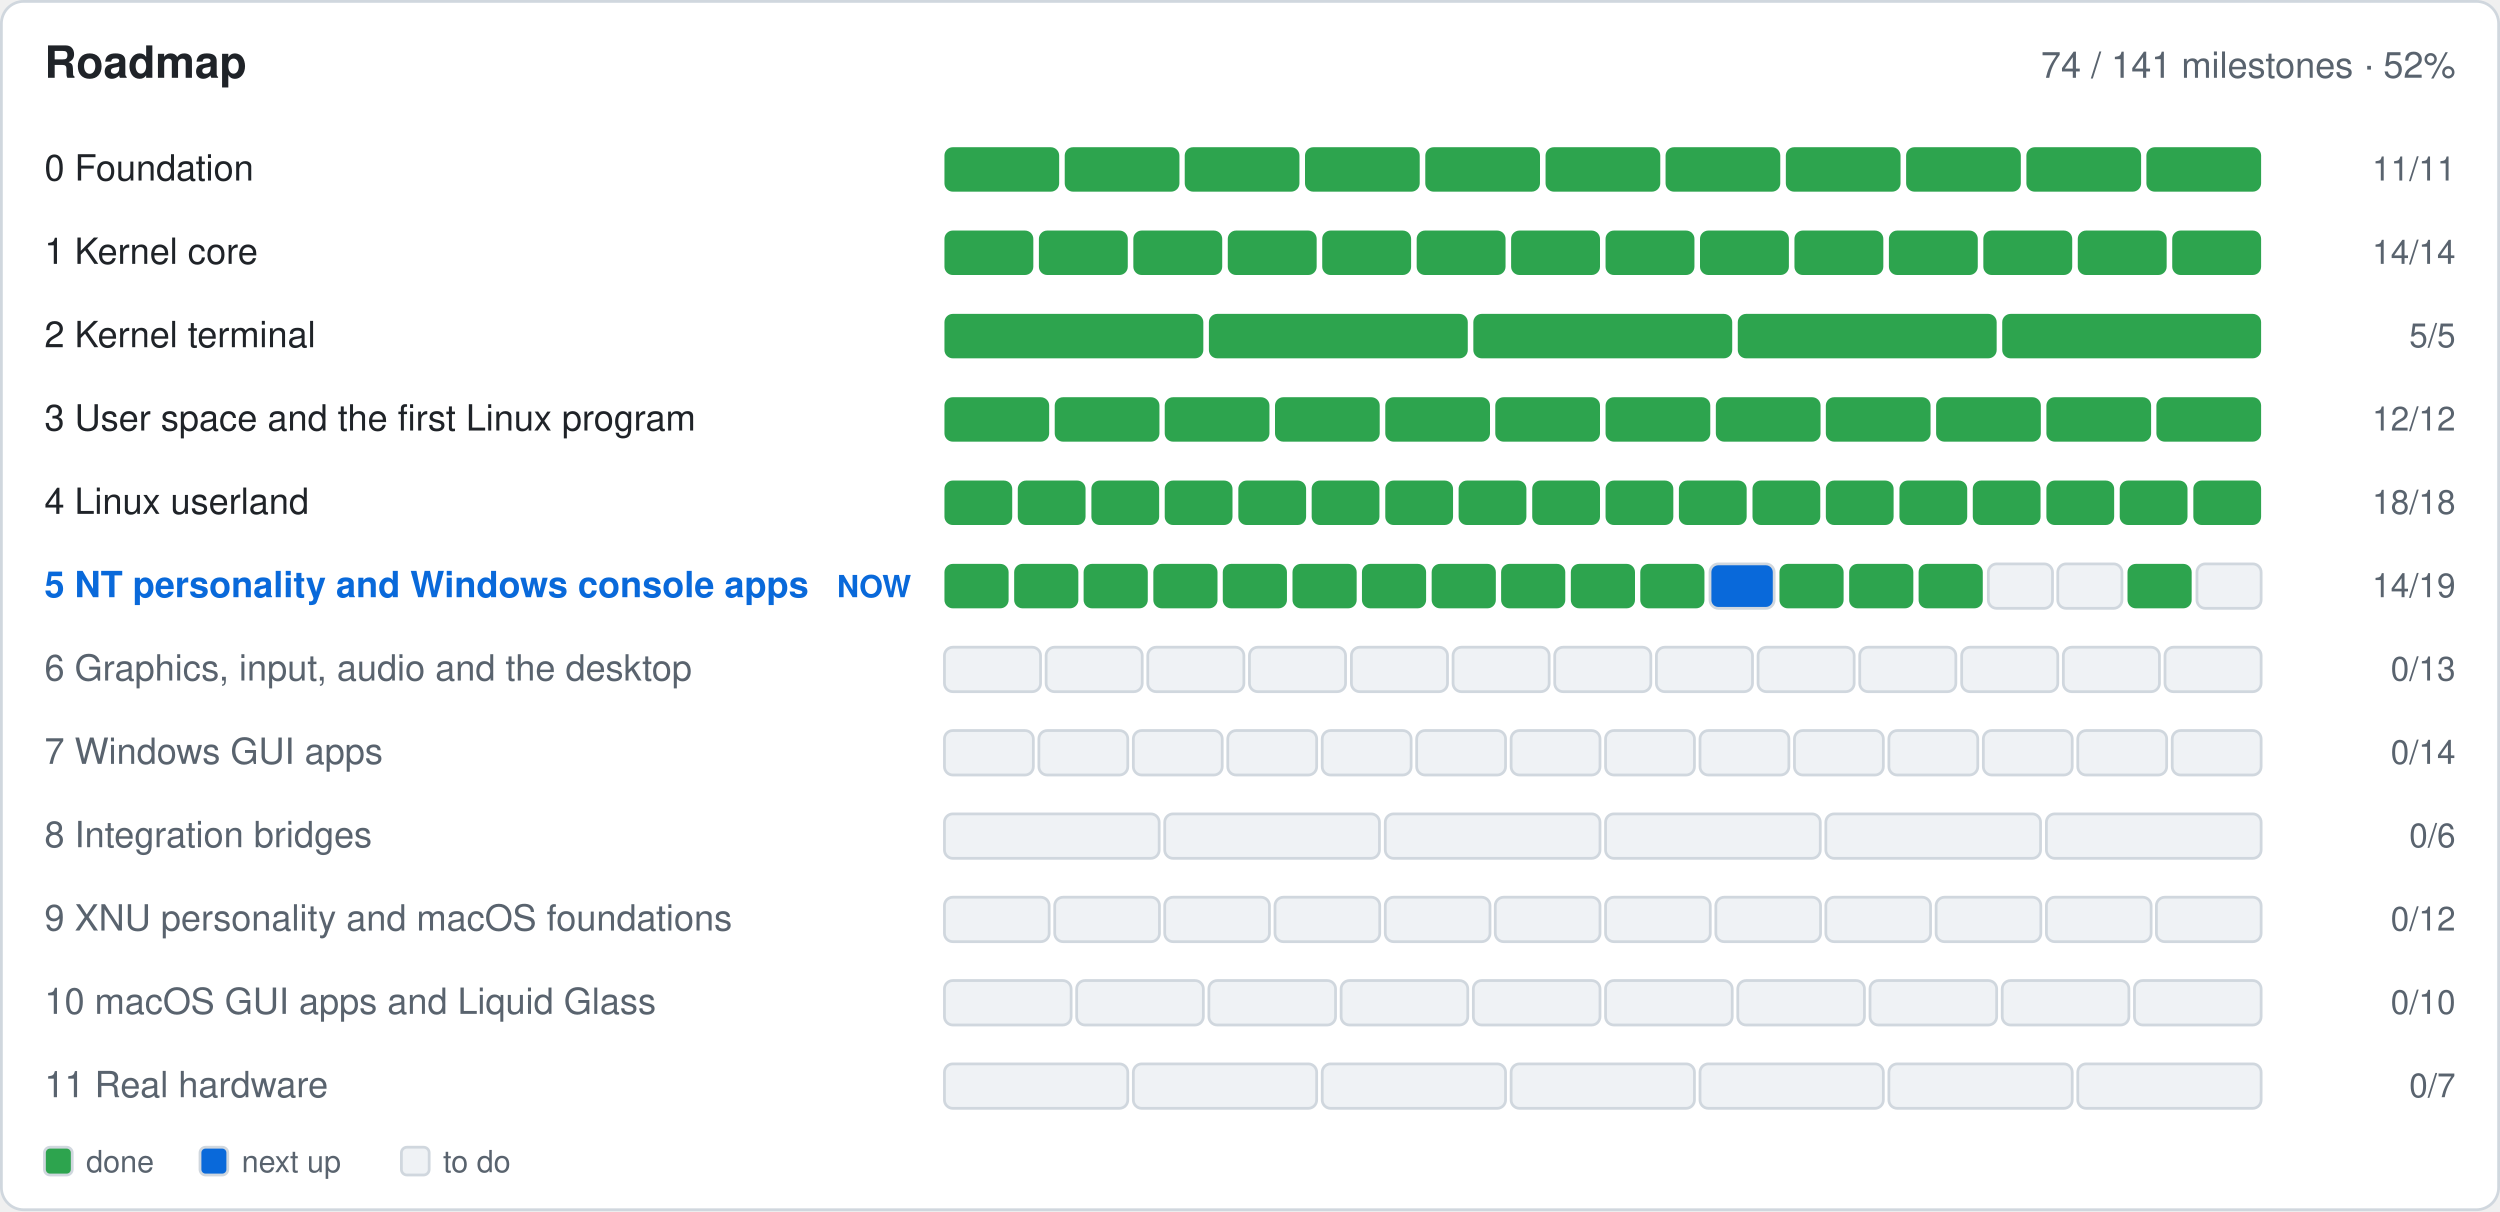
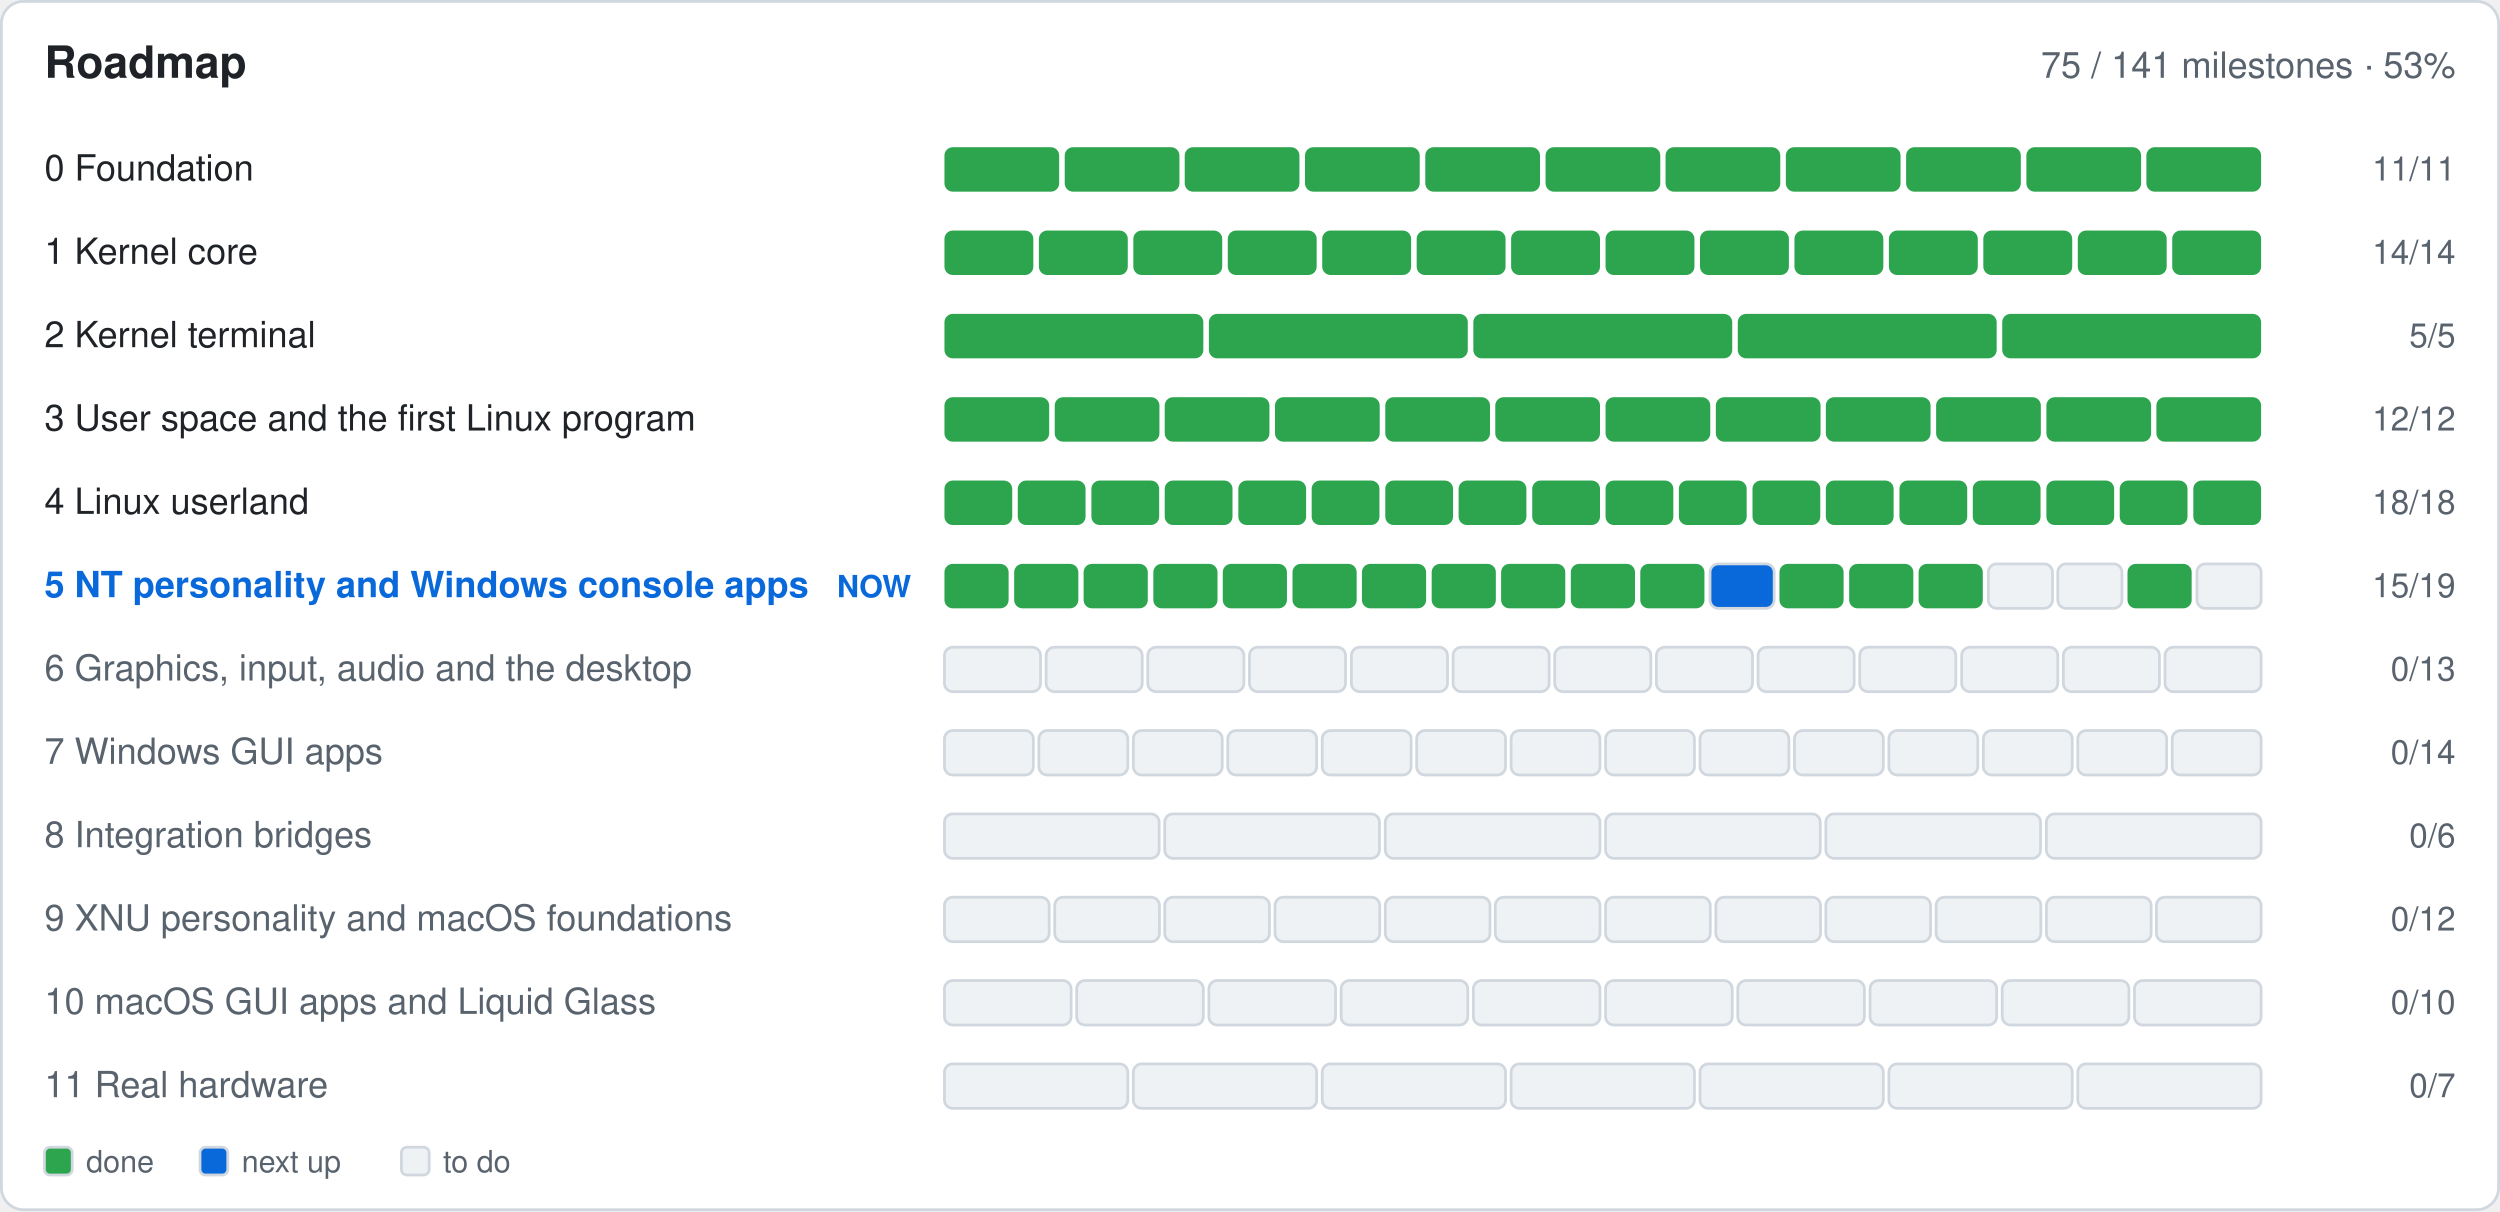
- <svg xmlns="http://www.w3.org/2000/svg" width="900" height="436" viewBox="0 0 900 436" role="img" aria-label="Roadmap: 74 of 141 milestones done">
+ <svg xmlns="http://www.w3.org/2000/svg" width="900" height="436" viewBox="0 0 900 436" role="img" aria-label="Roadmap: 75 of 141 milestones done">
  <rect x="0.5" y="0.5" width="899.0" height="435.0" fill="#ffffff" rx="8" stroke="#d0d7de" />
  <text x="16.0" y="28.0" font-family="-apple-system,BlinkMacSystemFont,'Segoe UI',Helvetica,Arial,sans-serif" font-size="16" font-weight="600" fill="#1f2328" text-anchor="start">Roadmap</text>
-   <text x="884.0" y="28.0" font-family="-apple-system,BlinkMacSystemFont,'Segoe UI',Helvetica,Arial,sans-serif" font-size="13" font-weight="400" fill="#59636e" text-anchor="end">74 / 141 milestones · 52%</text>
+   <text x="884.0" y="28.0" font-family="-apple-system,BlinkMacSystemFont,'Segoe UI',Helvetica,Arial,sans-serif" font-size="13" font-weight="400" fill="#59636e" text-anchor="end">75 / 141 milestones · 53%</text>
  <text x="16.0" y="65.0" font-family="-apple-system,BlinkMacSystemFont,'Segoe UI',Helvetica,Arial,sans-serif" font-size="13" font-weight="400" fill="#1f2328" text-anchor="start"> 0  Foundation</text>
  <g>
    <rect x="340.0" y="53.0" width="41.3" height="16.0" fill="#2da44e" rx="3" />
  </g>
  <g>
    <rect x="383.3" y="53.0" width="41.3" height="16.0" fill="#2da44e" rx="3" />
  </g>
  <g>
    <rect x="426.5" y="53.0" width="41.3" height="16.0" fill="#2da44e" rx="3" />
  </g>
  <g>
    <rect x="469.8" y="53.0" width="41.3" height="16.0" fill="#2da44e" rx="3" />
  </g>
  <g>
    <rect x="513.1" y="53.0" width="41.3" height="16.0" fill="#2da44e" rx="3" />
  </g>
  <g>
    <rect x="556.4" y="53.0" width="41.3" height="16.0" fill="#2da44e" rx="3" />
  </g>
  <g>
    <rect x="599.6" y="53.0" width="41.3" height="16.0" fill="#2da44e" rx="3" />
  </g>
  <g>
    <rect x="642.9" y="53.0" width="41.3" height="16.0" fill="#2da44e" rx="3" />
  </g>
  <g>
    <rect x="686.2" y="53.0" width="41.3" height="16.0" fill="#2da44e" rx="3" />
  </g>
  <g>
    <rect x="729.5" y="53.0" width="41.3" height="16.0" fill="#2da44e" rx="3" />
  </g>
  <g>
    <rect x="772.7" y="53.0" width="41.3" height="16.0" fill="#2da44e" rx="3" />
  </g>
  <text x="884.0" y="65.0" font-family="-apple-system,BlinkMacSystemFont,'Segoe UI',Helvetica,Arial,sans-serif" font-size="12" font-weight="400" fill="#59636e" text-anchor="end">11/11</text>
  <text x="16.0" y="95.0" font-family="-apple-system,BlinkMacSystemFont,'Segoe UI',Helvetica,Arial,sans-serif" font-size="13" font-weight="400" fill="#1f2328" text-anchor="start"> 1  Kernel core</text>
  <g>
    <rect x="340.0" y="83.0" width="32.0" height="16.0" fill="#2da44e" rx="3" />
  </g>
  <g>
    <rect x="374.0" y="83.0" width="32.0" height="16.0" fill="#2da44e" rx="3" />
  </g>
  <g>
    <rect x="408.0" y="83.0" width="32.0" height="16.0" fill="#2da44e" rx="3" />
  </g>
  <g>
    <rect x="442.0" y="83.0" width="32.0" height="16.0" fill="#2da44e" rx="3" />
  </g>
  <g>
    <rect x="476.0" y="83.0" width="32.0" height="16.0" fill="#2da44e" rx="3" />
  </g>
  <g>
    <rect x="510.0" y="83.0" width="32.0" height="16.0" fill="#2da44e" rx="3" />
  </g>
  <g>
    <rect x="544.0" y="83.0" width="32.0" height="16.0" fill="#2da44e" rx="3" />
  </g>
  <g>
    <rect x="578.0" y="83.0" width="32.0" height="16.0" fill="#2da44e" rx="3" />
  </g>
  <g>
    <rect x="612.0" y="83.0" width="32.0" height="16.0" fill="#2da44e" rx="3" />
  </g>
  <g>
    <rect x="646.0" y="83.0" width="32.0" height="16.0" fill="#2da44e" rx="3" />
  </g>
  <g>
    <rect x="680.0" y="83.0" width="32.0" height="16.0" fill="#2da44e" rx="3" />
  </g>
  <g>
    <rect x="714.0" y="83.0" width="32.0" height="16.0" fill="#2da44e" rx="3" />
  </g>
  <g>
    <rect x="748.0" y="83.0" width="32.0" height="16.0" fill="#2da44e" rx="3" />
  </g>
  <g>
    <rect x="782.0" y="83.0" width="32.0" height="16.0" fill="#2da44e" rx="3" />
  </g>
  <text x="884.0" y="95.0" font-family="-apple-system,BlinkMacSystemFont,'Segoe UI',Helvetica,Arial,sans-serif" font-size="12" font-weight="400" fill="#59636e" text-anchor="end">14/14</text>
  <text x="16.0" y="125.0" font-family="-apple-system,BlinkMacSystemFont,'Segoe UI',Helvetica,Arial,sans-serif" font-size="13" font-weight="400" fill="#1f2328" text-anchor="start"> 2  Kernel terminal</text>
  <g>
    <rect x="340.0" y="113.0" width="93.2" height="16.0" fill="#2da44e" rx="3" />
  </g>
  <g>
    <rect x="435.2" y="113.0" width="93.2" height="16.0" fill="#2da44e" rx="3" />
  </g>
  <g>
    <rect x="530.4" y="113.0" width="93.2" height="16.0" fill="#2da44e" rx="3" />
  </g>
  <g>
    <rect x="625.6" y="113.0" width="93.2" height="16.0" fill="#2da44e" rx="3" />
  </g>
  <g>
    <rect x="720.8" y="113.0" width="93.2" height="16.0" fill="#2da44e" rx="3" />
  </g>
  <text x="884.0" y="125.0" font-family="-apple-system,BlinkMacSystemFont,'Segoe UI',Helvetica,Arial,sans-serif" font-size="12" font-weight="400" fill="#59636e" text-anchor="end">5/5</text>
  <text x="16.0" y="155.0" font-family="-apple-system,BlinkMacSystemFont,'Segoe UI',Helvetica,Arial,sans-serif" font-size="13" font-weight="400" fill="#1f2328" text-anchor="start"> 3  User space and the first Linux program</text>
  <g>
    <rect x="340.0" y="143.0" width="37.7" height="16.0" fill="#2da44e" rx="3" />
  </g>
  <g>
    <rect x="379.7" y="143.0" width="37.7" height="16.0" fill="#2da44e" rx="3" />
  </g>
  <g>
    <rect x="419.3" y="143.0" width="37.7" height="16.0" fill="#2da44e" rx="3" />
  </g>
  <g>
    <rect x="459.0" y="143.0" width="37.7" height="16.0" fill="#2da44e" rx="3" />
  </g>
  <g>
    <rect x="498.7" y="143.0" width="37.7" height="16.0" fill="#2da44e" rx="3" />
  </g>
  <g>
    <rect x="538.3" y="143.0" width="37.7" height="16.0" fill="#2da44e" rx="3" />
  </g>
  <g>
    <rect x="578.0" y="143.0" width="37.7" height="16.0" fill="#2da44e" rx="3" />
  </g>
  <g>
    <rect x="617.7" y="143.0" width="37.7" height="16.0" fill="#2da44e" rx="3" />
  </g>
  <g>
    <rect x="657.3" y="143.0" width="37.7" height="16.0" fill="#2da44e" rx="3" />
  </g>
  <g>
    <rect x="697.0" y="143.0" width="37.7" height="16.0" fill="#2da44e" rx="3" />
  </g>
  <g>
    <rect x="736.7" y="143.0" width="37.7" height="16.0" fill="#2da44e" rx="3" />
  </g>
  <g>
    <rect x="776.3" y="143.0" width="37.7" height="16.0" fill="#2da44e" rx="3" />
  </g>
  <text x="884.0" y="155.0" font-family="-apple-system,BlinkMacSystemFont,'Segoe UI',Helvetica,Arial,sans-serif" font-size="12" font-weight="400" fill="#59636e" text-anchor="end">12/12</text>
  <text x="16.0" y="185.0" font-family="-apple-system,BlinkMacSystemFont,'Segoe UI',Helvetica,Arial,sans-serif" font-size="13" font-weight="400" fill="#1f2328" text-anchor="start"> 4  Linux userland</text>
  <g>
    <rect x="340.0" y="173.0" width="24.4" height="16.0" fill="#2da44e" rx="3" />
  </g>
  <g>
    <rect x="366.4" y="173.0" width="24.4" height="16.0" fill="#2da44e" rx="3" />
  </g>
  <g>
    <rect x="392.9" y="173.0" width="24.4" height="16.0" fill="#2da44e" rx="3" />
  </g>
  <g>
    <rect x="419.3" y="173.0" width="24.4" height="16.0" fill="#2da44e" rx="3" />
  </g>
  <g>
    <rect x="445.8" y="173.0" width="24.4" height="16.0" fill="#2da44e" rx="3" />
  </g>
  <g>
    <rect x="472.2" y="173.0" width="24.4" height="16.0" fill="#2da44e" rx="3" />
  </g>
  <g>
    <rect x="498.7" y="173.0" width="24.4" height="16.0" fill="#2da44e" rx="3" />
  </g>
  <g>
    <rect x="525.1" y="173.0" width="24.4" height="16.0" fill="#2da44e" rx="3" />
  </g>
  <g>
    <rect x="551.6" y="173.0" width="24.4" height="16.0" fill="#2da44e" rx="3" />
  </g>
  <g>
    <rect x="578.0" y="173.0" width="24.4" height="16.0" fill="#2da44e" rx="3" />
  </g>
  <g>
    <rect x="604.4" y="173.0" width="24.4" height="16.0" fill="#2da44e" rx="3" />
  </g>
  <g>
    <rect x="630.9" y="173.0" width="24.4" height="16.0" fill="#2da44e" rx="3" />
  </g>
  <g>
    <rect x="657.3" y="173.0" width="24.4" height="16.0" fill="#2da44e" rx="3" />
  </g>
  <g>
    <rect x="683.8" y="173.0" width="24.4" height="16.0" fill="#2da44e" rx="3" />
  </g>
  <g>
    <rect x="710.2" y="173.0" width="24.4" height="16.0" fill="#2da44e" rx="3" />
  </g>
  <g>
    <rect x="736.7" y="173.0" width="24.4" height="16.0" fill="#2da44e" rx="3" />
  </g>
  <g>
    <rect x="763.1" y="173.0" width="24.4" height="16.0" fill="#2da44e" rx="3" />
  </g>
  <g>
    <rect x="789.6" y="173.0" width="24.4" height="16.0" fill="#2da44e" rx="3" />
  </g>
  <text x="884.0" y="185.0" font-family="-apple-system,BlinkMacSystemFont,'Segoe UI',Helvetica,Arial,sans-serif" font-size="12" font-weight="400" fill="#59636e" text-anchor="end">18/18</text>
  <text x="16.0" y="215.0" font-family="-apple-system,BlinkMacSystemFont,'Segoe UI',Helvetica,Arial,sans-serif" font-size="13" font-weight="600" fill="#0969da" text-anchor="start"> 5  NT personality and Windows console apps</text>
  <text x="328.0" y="215.0" font-family="-apple-system,BlinkMacSystemFont,'Segoe UI',Helvetica,Arial,sans-serif" font-size="11" font-weight="600" fill="#0969da" text-anchor="end">NOW</text>
  <g>
    <rect x="340.0" y="203.0" width="23.1" height="16.0" fill="#2da44e" rx="3" />
  </g>
  <g>
    <rect x="365.1" y="203.0" width="23.1" height="16.0" fill="#2da44e" rx="3" />
  </g>
  <g>
    <rect x="390.1" y="203.0" width="23.1" height="16.0" fill="#2da44e" rx="3" />
  </g>
  <g>
    <rect x="415.2" y="203.0" width="23.1" height="16.0" fill="#2da44e" rx="3" />
  </g>
  <g>
    <rect x="440.2" y="203.0" width="23.1" height="16.0" fill="#2da44e" rx="3" />
  </g>
  <g>
    <rect x="465.3" y="203.0" width="23.1" height="16.0" fill="#2da44e" rx="3" />
  </g>
  <g>
    <rect x="490.3" y="203.0" width="23.1" height="16.0" fill="#2da44e" rx="3" />
  </g>
  <g>
    <rect x="515.4" y="203.0" width="23.1" height="16.0" fill="#2da44e" rx="3" />
  </g>
  <g>
    <rect x="540.4" y="203.0" width="23.1" height="16.0" fill="#2da44e" rx="3" />
  </g>
  <g>
    <rect x="565.5" y="203.0" width="23.1" height="16.0" fill="#2da44e" rx="3" />
  </g>
  <g>
    <rect x="590.5" y="203.0" width="23.1" height="16.0" fill="#2da44e" rx="3" />
  </g>
  <g>
    <rect x="615.6" y="203.0" width="23.1" height="16.0" fill="#0969da" rx="3" stroke="#d0d7de" />
  </g>
  <g>
    <rect x="640.6" y="203.0" width="23.1" height="16.0" fill="#2da44e" rx="3" />
  </g>
  <g>
    <rect x="665.7" y="203.0" width="23.1" height="16.0" fill="#2da44e" rx="3" />
  </g>
  <g>
    <rect x="690.7" y="203.0" width="23.1" height="16.0" fill="#2da44e" rx="3" />
  </g>
  <g>
    <rect x="715.8" y="203.0" width="23.1" height="16.0" fill="#eff2f5" rx="3" stroke="#d0d7de" />
  </g>
  <g>
    <rect x="740.8" y="203.0" width="23.1" height="16.0" fill="#eff2f5" rx="3" stroke="#d0d7de" />
  </g>
  <g>
    <rect x="765.9" y="203.0" width="23.1" height="16.0" fill="#2da44e" rx="3" />
  </g>
  <g>
    <rect x="790.9" y="203.0" width="23.1" height="16.0" fill="#eff2f5" rx="3" stroke="#d0d7de" />
  </g>
-   <text x="884.0" y="215.0" font-family="-apple-system,BlinkMacSystemFont,'Segoe UI',Helvetica,Arial,sans-serif" font-size="12" font-weight="400" fill="#59636e" text-anchor="end">14/19</text>
+   <text x="884.0" y="215.0" font-family="-apple-system,BlinkMacSystemFont,'Segoe UI',Helvetica,Arial,sans-serif" font-size="12" font-weight="400" fill="#59636e" text-anchor="end">15/19</text>
  <text x="16.0" y="245.0" font-family="-apple-system,BlinkMacSystemFont,'Segoe UI',Helvetica,Arial,sans-serif" font-size="13" font-weight="400" fill="#59636e" text-anchor="start"> 6  Graphics, input, audio and the desktop</text>
  <g>
    <rect x="340.0" y="233.0" width="34.6" height="16.0" fill="#eff2f5" rx="3" stroke="#d0d7de" />
  </g>
  <g>
    <rect x="376.6" y="233.0" width="34.6" height="16.0" fill="#eff2f5" rx="3" stroke="#d0d7de" />
  </g>
  <g>
    <rect x="413.2" y="233.0" width="34.6" height="16.0" fill="#eff2f5" rx="3" stroke="#d0d7de" />
  </g>
  <g>
    <rect x="449.8" y="233.0" width="34.6" height="16.0" fill="#eff2f5" rx="3" stroke="#d0d7de" />
  </g>
  <g>
    <rect x="486.5" y="233.0" width="34.6" height="16.0" fill="#eff2f5" rx="3" stroke="#d0d7de" />
  </g>
  <g>
    <rect x="523.1" y="233.0" width="34.6" height="16.0" fill="#eff2f5" rx="3" stroke="#d0d7de" />
  </g>
  <g>
    <rect x="559.7" y="233.0" width="34.6" height="16.0" fill="#eff2f5" rx="3" stroke="#d0d7de" />
  </g>
  <g>
    <rect x="596.3" y="233.0" width="34.6" height="16.0" fill="#eff2f5" rx="3" stroke="#d0d7de" />
  </g>
  <g>
    <rect x="632.9" y="233.0" width="34.6" height="16.0" fill="#eff2f5" rx="3" stroke="#d0d7de" />
  </g>
  <g>
    <rect x="669.5" y="233.0" width="34.6" height="16.0" fill="#eff2f5" rx="3" stroke="#d0d7de" />
  </g>
  <g>
    <rect x="706.2" y="233.0" width="34.6" height="16.0" fill="#eff2f5" rx="3" stroke="#d0d7de" />
  </g>
  <g>
    <rect x="742.8" y="233.0" width="34.6" height="16.0" fill="#eff2f5" rx="3" stroke="#d0d7de" />
  </g>
  <g>
    <rect x="779.4" y="233.0" width="34.6" height="16.0" fill="#eff2f5" rx="3" stroke="#d0d7de" />
  </g>
  <text x="884.0" y="245.0" font-family="-apple-system,BlinkMacSystemFont,'Segoe UI',Helvetica,Arial,sans-serif" font-size="12" font-weight="400" fill="#59636e" text-anchor="end">0/13</text>
  <text x="16.0" y="275.0" font-family="-apple-system,BlinkMacSystemFont,'Segoe UI',Helvetica,Arial,sans-serif" font-size="13" font-weight="400" fill="#59636e" text-anchor="start"> 7  Windows GUI apps</text>
  <g>
    <rect x="340.0" y="263.0" width="32.0" height="16.0" fill="#eff2f5" rx="3" stroke="#d0d7de" />
  </g>
  <g>
    <rect x="374.0" y="263.0" width="32.0" height="16.0" fill="#eff2f5" rx="3" stroke="#d0d7de" />
  </g>
  <g>
    <rect x="408.0" y="263.0" width="32.0" height="16.0" fill="#eff2f5" rx="3" stroke="#d0d7de" />
  </g>
  <g>
    <rect x="442.0" y="263.0" width="32.0" height="16.0" fill="#eff2f5" rx="3" stroke="#d0d7de" />
  </g>
  <g>
    <rect x="476.0" y="263.0" width="32.0" height="16.0" fill="#eff2f5" rx="3" stroke="#d0d7de" />
  </g>
  <g>
    <rect x="510.0" y="263.0" width="32.0" height="16.0" fill="#eff2f5" rx="3" stroke="#d0d7de" />
  </g>
  <g>
    <rect x="544.0" y="263.0" width="32.0" height="16.0" fill="#eff2f5" rx="3" stroke="#d0d7de" />
  </g>
  <g>
    <rect x="578.0" y="263.0" width="32.0" height="16.0" fill="#eff2f5" rx="3" stroke="#d0d7de" />
  </g>
  <g>
    <rect x="612.0" y="263.0" width="32.0" height="16.0" fill="#eff2f5" rx="3" stroke="#d0d7de" />
  </g>
  <g>
    <rect x="646.0" y="263.0" width="32.0" height="16.0" fill="#eff2f5" rx="3" stroke="#d0d7de" />
  </g>
  <g>
    <rect x="680.0" y="263.0" width="32.0" height="16.0" fill="#eff2f5" rx="3" stroke="#d0d7de" />
  </g>
  <g>
    <rect x="714.0" y="263.0" width="32.0" height="16.0" fill="#eff2f5" rx="3" stroke="#d0d7de" />
  </g>
  <g>
    <rect x="748.0" y="263.0" width="32.0" height="16.0" fill="#eff2f5" rx="3" stroke="#d0d7de" />
  </g>
  <g>
    <rect x="782.0" y="263.0" width="32.0" height="16.0" fill="#eff2f5" rx="3" stroke="#d0d7de" />
  </g>
  <text x="884.0" y="275.0" font-family="-apple-system,BlinkMacSystemFont,'Segoe UI',Helvetica,Arial,sans-serif" font-size="12" font-weight="400" fill="#59636e" text-anchor="end">0/14</text>
  <text x="16.0" y="305.0" font-family="-apple-system,BlinkMacSystemFont,'Segoe UI',Helvetica,Arial,sans-serif" font-size="13" font-weight="400" fill="#59636e" text-anchor="start"> 8  Integration bridges</text>
  <g>
    <rect x="340.0" y="293.0" width="77.3" height="16.0" fill="#eff2f5" rx="3" stroke="#d0d7de" />
  </g>
  <g>
    <rect x="419.3" y="293.0" width="77.3" height="16.0" fill="#eff2f5" rx="3" stroke="#d0d7de" />
  </g>
  <g>
    <rect x="498.7" y="293.0" width="77.3" height="16.0" fill="#eff2f5" rx="3" stroke="#d0d7de" />
  </g>
  <g>
    <rect x="578.0" y="293.0" width="77.3" height="16.0" fill="#eff2f5" rx="3" stroke="#d0d7de" />
  </g>
  <g>
    <rect x="657.3" y="293.0" width="77.3" height="16.0" fill="#eff2f5" rx="3" stroke="#d0d7de" />
  </g>
  <g>
    <rect x="736.7" y="293.0" width="77.3" height="16.0" fill="#eff2f5" rx="3" stroke="#d0d7de" />
  </g>
  <text x="884.0" y="305.0" font-family="-apple-system,BlinkMacSystemFont,'Segoe UI',Helvetica,Arial,sans-serif" font-size="12" font-weight="400" fill="#59636e" text-anchor="end">0/6</text>
  <text x="16.0" y="335.0" font-family="-apple-system,BlinkMacSystemFont,'Segoe UI',Helvetica,Arial,sans-serif" font-size="13" font-weight="400" fill="#59636e" text-anchor="start"> 9  XNU personality and macOS foundations</text>
  <g>
    <rect x="340.0" y="323.0" width="37.7" height="16.0" fill="#eff2f5" rx="3" stroke="#d0d7de" />
  </g>
  <g>
    <rect x="379.7" y="323.0" width="37.7" height="16.0" fill="#eff2f5" rx="3" stroke="#d0d7de" />
  </g>
  <g>
    <rect x="419.3" y="323.0" width="37.7" height="16.0" fill="#eff2f5" rx="3" stroke="#d0d7de" />
  </g>
  <g>
    <rect x="459.0" y="323.0" width="37.7" height="16.0" fill="#eff2f5" rx="3" stroke="#d0d7de" />
  </g>
  <g>
    <rect x="498.7" y="323.0" width="37.7" height="16.0" fill="#eff2f5" rx="3" stroke="#d0d7de" />
  </g>
  <g>
    <rect x="538.3" y="323.0" width="37.7" height="16.0" fill="#eff2f5" rx="3" stroke="#d0d7de" />
  </g>
  <g>
    <rect x="578.0" y="323.0" width="37.7" height="16.0" fill="#eff2f5" rx="3" stroke="#d0d7de" />
  </g>
  <g>
    <rect x="617.7" y="323.0" width="37.7" height="16.0" fill="#eff2f5" rx="3" stroke="#d0d7de" />
  </g>
  <g>
    <rect x="657.3" y="323.0" width="37.7" height="16.0" fill="#eff2f5" rx="3" stroke="#d0d7de" />
  </g>
  <g>
    <rect x="697.0" y="323.0" width="37.7" height="16.0" fill="#eff2f5" rx="3" stroke="#d0d7de" />
  </g>
  <g>
    <rect x="736.7" y="323.0" width="37.7" height="16.0" fill="#eff2f5" rx="3" stroke="#d0d7de" />
  </g>
  <g>
    <rect x="776.3" y="323.0" width="37.7" height="16.0" fill="#eff2f5" rx="3" stroke="#d0d7de" />
  </g>
  <text x="884.0" y="335.0" font-family="-apple-system,BlinkMacSystemFont,'Segoe UI',Helvetica,Arial,sans-serif" font-size="12" font-weight="400" fill="#59636e" text-anchor="end">0/12</text>
  <text x="16.0" y="365.0" font-family="-apple-system,BlinkMacSystemFont,'Segoe UI',Helvetica,Arial,sans-serif" font-size="13" font-weight="400" fill="#59636e" text-anchor="start">10  macOS GUI apps and Liquid Glass</text>
  <g>
    <rect x="340.0" y="353.0" width="45.6" height="16.0" fill="#eff2f5" rx="3" stroke="#d0d7de" />
  </g>
  <g>
    <rect x="387.6" y="353.0" width="45.6" height="16.0" fill="#eff2f5" rx="3" stroke="#d0d7de" />
  </g>
  <g>
    <rect x="435.2" y="353.0" width="45.6" height="16.0" fill="#eff2f5" rx="3" stroke="#d0d7de" />
  </g>
  <g>
    <rect x="482.8" y="353.0" width="45.6" height="16.0" fill="#eff2f5" rx="3" stroke="#d0d7de" />
  </g>
  <g>
    <rect x="530.4" y="353.0" width="45.6" height="16.0" fill="#eff2f5" rx="3" stroke="#d0d7de" />
  </g>
  <g>
    <rect x="578.0" y="353.0" width="45.6" height="16.0" fill="#eff2f5" rx="3" stroke="#d0d7de" />
  </g>
  <g>
    <rect x="625.6" y="353.0" width="45.6" height="16.0" fill="#eff2f5" rx="3" stroke="#d0d7de" />
  </g>
  <g>
    <rect x="673.2" y="353.0" width="45.6" height="16.0" fill="#eff2f5" rx="3" stroke="#d0d7de" />
  </g>
  <g>
    <rect x="720.8" y="353.0" width="45.6" height="16.0" fill="#eff2f5" rx="3" stroke="#d0d7de" />
  </g>
  <g>
    <rect x="768.4" y="353.0" width="45.6" height="16.0" fill="#eff2f5" rx="3" stroke="#d0d7de" />
  </g>
  <text x="884.0" y="365.0" font-family="-apple-system,BlinkMacSystemFont,'Segoe UI',Helvetica,Arial,sans-serif" font-size="12" font-weight="400" fill="#59636e" text-anchor="end">0/10</text>
  <text x="16.0" y="395.0" font-family="-apple-system,BlinkMacSystemFont,'Segoe UI',Helvetica,Arial,sans-serif" font-size="13" font-weight="400" fill="#59636e" text-anchor="start">11  Real hardware</text>
  <g>
    <rect x="340.0" y="383.0" width="66.0" height="16.0" fill="#eff2f5" rx="3" stroke="#d0d7de" />
  </g>
  <g>
    <rect x="408.0" y="383.0" width="66.0" height="16.0" fill="#eff2f5" rx="3" stroke="#d0d7de" />
  </g>
  <g>
    <rect x="476.0" y="383.0" width="66.0" height="16.0" fill="#eff2f5" rx="3" stroke="#d0d7de" />
  </g>
  <g>
    <rect x="544.0" y="383.0" width="66.0" height="16.0" fill="#eff2f5" rx="3" stroke="#d0d7de" />
  </g>
  <g>
    <rect x="612.0" y="383.0" width="66.0" height="16.0" fill="#eff2f5" rx="3" stroke="#d0d7de" />
  </g>
  <g>
    <rect x="680.0" y="383.0" width="66.0" height="16.0" fill="#eff2f5" rx="3" stroke="#d0d7de" />
  </g>
  <g>
    <rect x="748.0" y="383.0" width="66.0" height="16.0" fill="#eff2f5" rx="3" stroke="#d0d7de" />
  </g>
  <text x="884.0" y="395.0" font-family="-apple-system,BlinkMacSystemFont,'Segoe UI',Helvetica,Arial,sans-serif" font-size="12" font-weight="400" fill="#59636e" text-anchor="end">0/7</text>
  <rect x="16.0" y="413.0" width="10.0" height="10.0" fill="#2da44e" rx="2" stroke="#d0d7de" />
  <text x="31.0" y="422.0" font-family="-apple-system,BlinkMacSystemFont,'Segoe UI',Helvetica,Arial,sans-serif" font-size="11" font-weight="400" fill="#59636e" text-anchor="start">done</text>
  <rect x="72.0" y="413.0" width="10.0" height="10.0" fill="#0969da" rx="2" stroke="#d0d7de" />
  <text x="87.0" y="422.0" font-family="-apple-system,BlinkMacSystemFont,'Segoe UI',Helvetica,Arial,sans-serif" font-size="11" font-weight="400" fill="#59636e" text-anchor="start">next up</text>
  <rect x="144.5" y="413.0" width="10.0" height="10.0" fill="#eff2f5" rx="2" stroke="#d0d7de" />
  <text x="159.5" y="422.0" font-family="-apple-system,BlinkMacSystemFont,'Segoe UI',Helvetica,Arial,sans-serif" font-size="11" font-weight="400" fill="#59636e" text-anchor="start">to do</text>
</svg>
